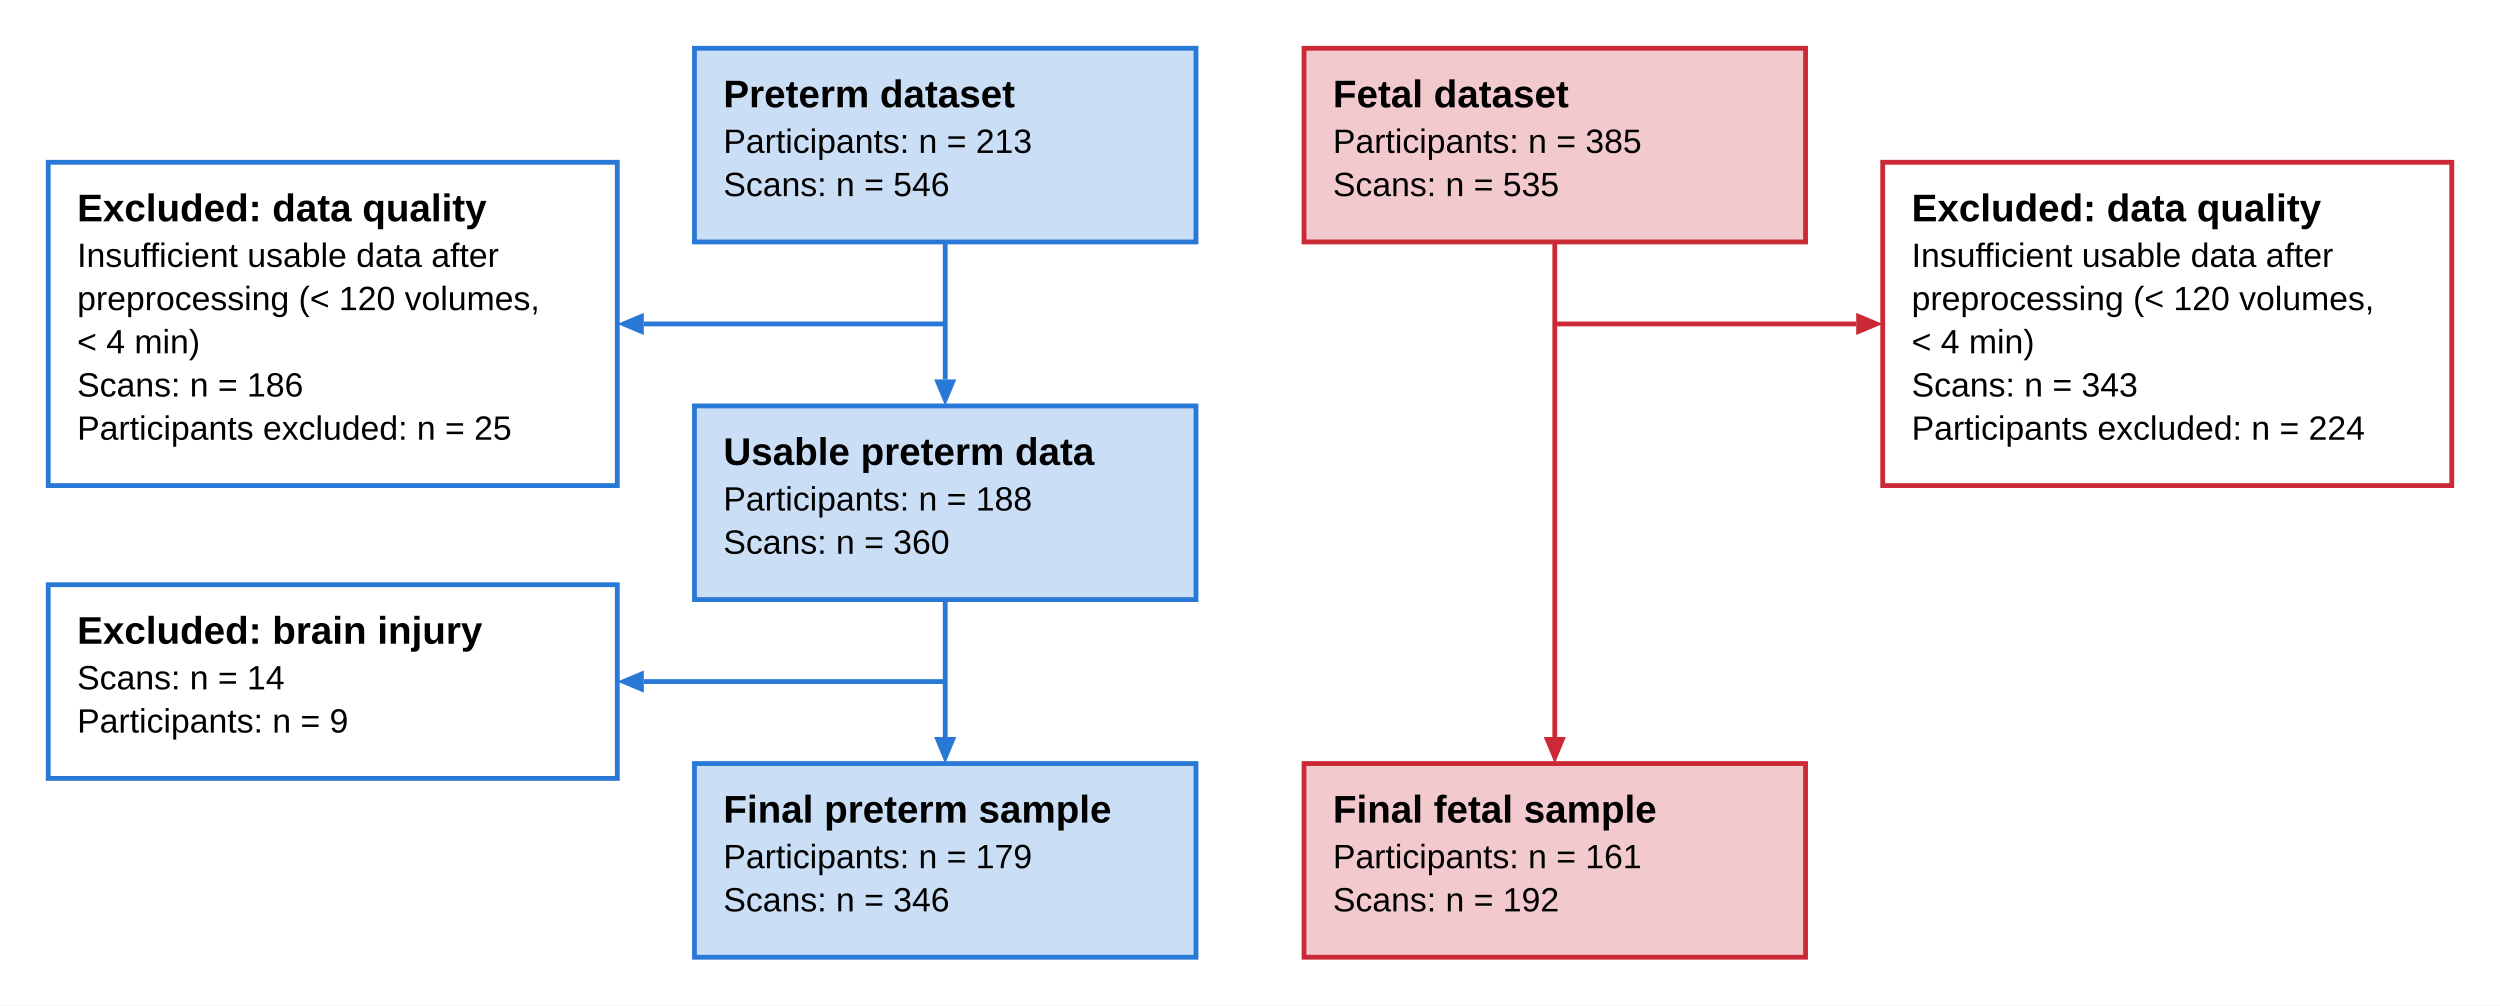
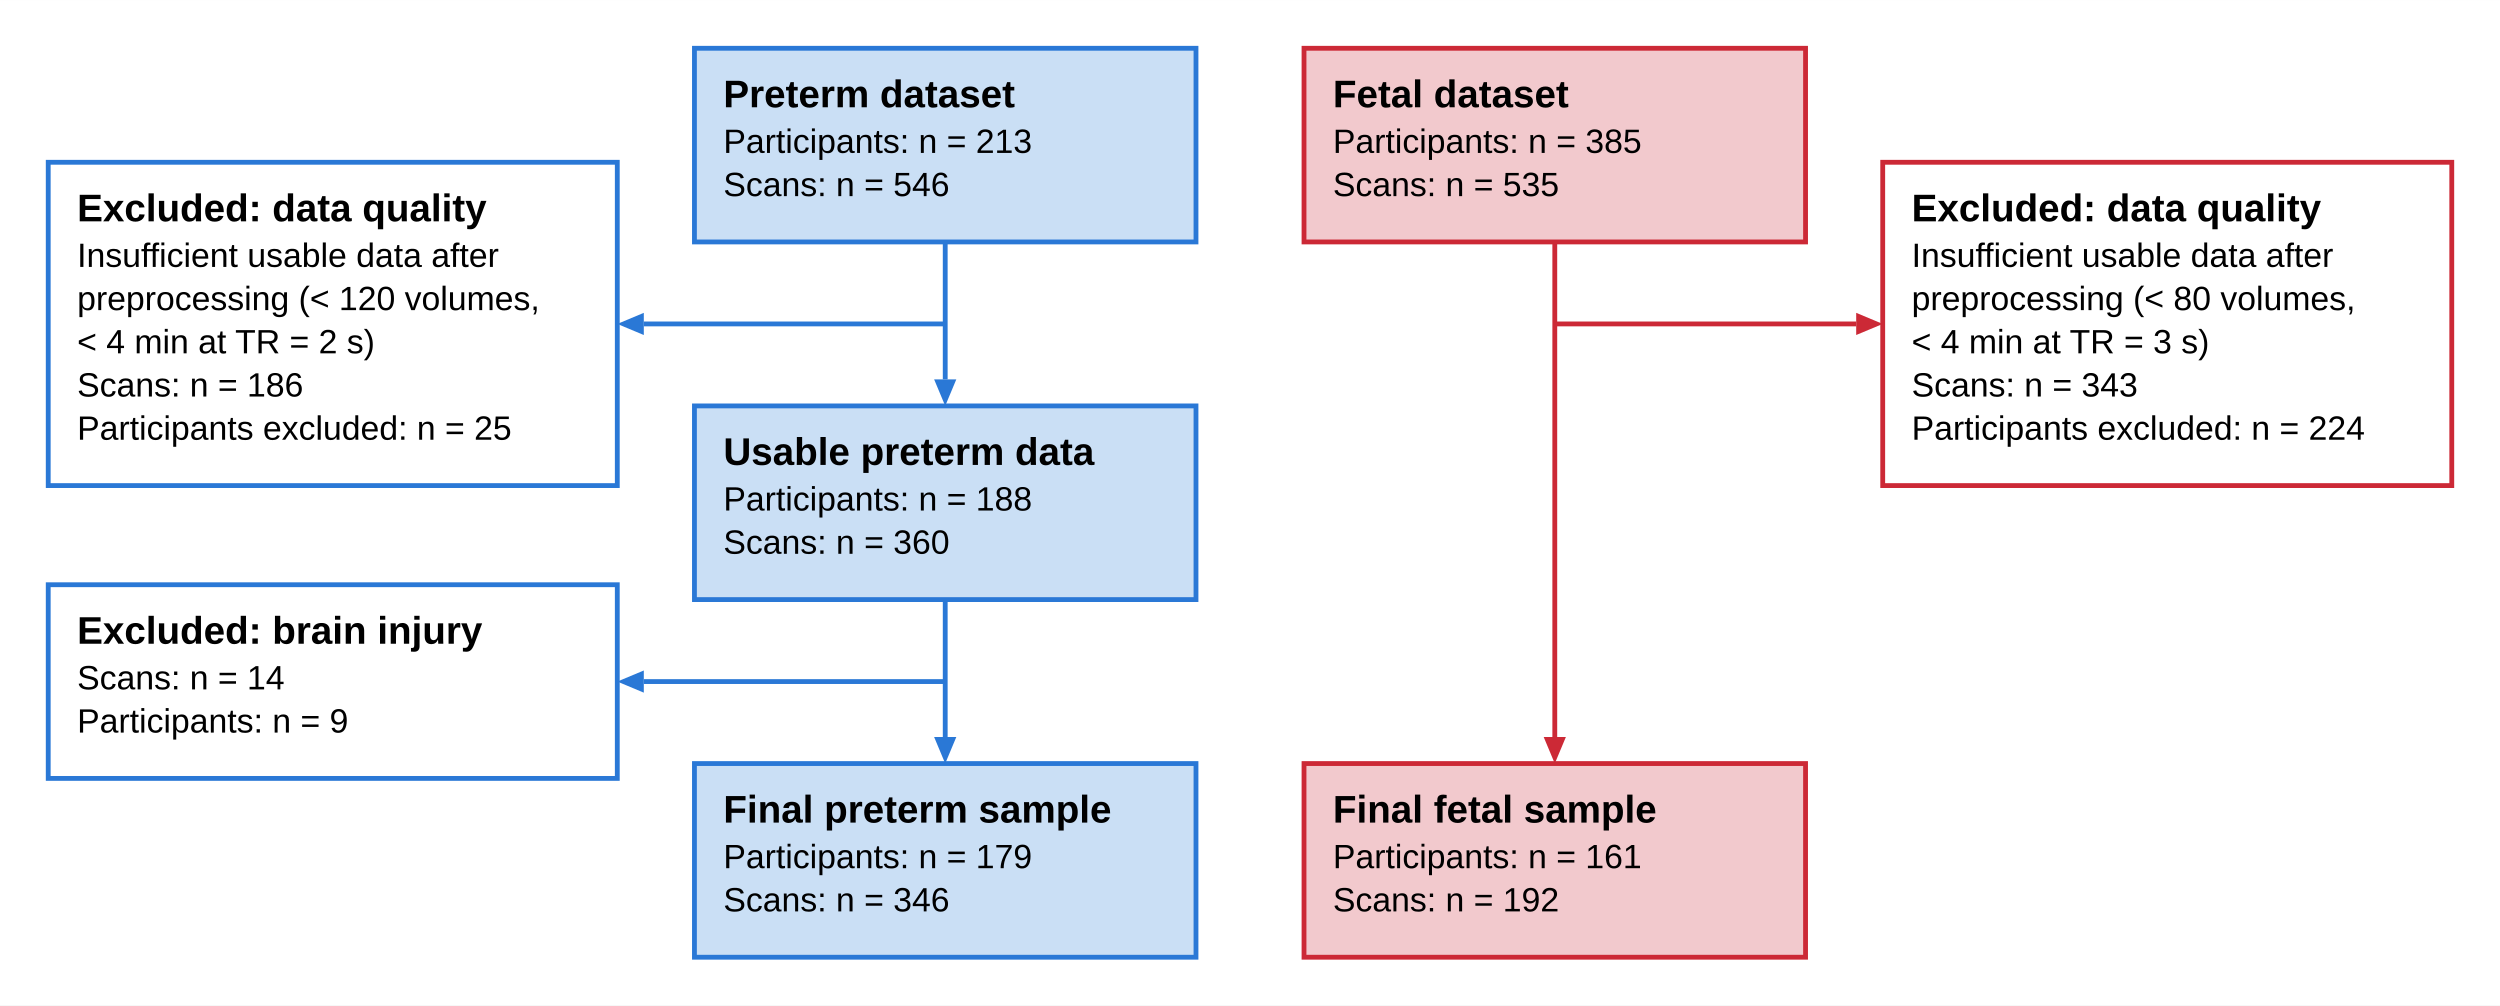
<svg xmlns="http://www.w3.org/2000/svg" width="518.4pt" height="208.5pt" viewBox="0 0 518.4 208.48">
  <rect width="518.4" height="208.48" fill="#ffffff" />
  <g font-family="Arial, Helvetica, 'Liberation Sans', sans-serif" fill="#000000">
    <rect x="144.00" y="10.00" width="104.00" height="40.16" fill="#cadff5" stroke="#2a78d6" stroke-width="1.0" />
    <text x="150.00" y="22.24" font-size="8.0" font-weight="bold">Preterm dataset</text>
    <text x="150.00" y="31.70" font-size="7.0" font-weight="normal">Participants: n = 213</text>
    <text x="150.00" y="40.66" font-size="7.0" font-weight="normal">Scans: n = 546</text>
    <rect x="144.00" y="84.16" width="104.00" height="40.16" fill="#cadff5" stroke="#2a78d6" stroke-width="1.0" />
    <text x="150.00" y="96.40" font-size="8.0" font-weight="bold">Usable preterm data</text>
    <text x="150.00" y="105.86" font-size="7.0" font-weight="normal">Participants: n = 188</text>
    <text x="150.00" y="114.82" font-size="7.0" font-weight="normal">Scans: n = 360</text>
    <rect x="144.00" y="158.32" width="104.00" height="40.16" fill="#cadff5" stroke="#2a78d6" stroke-width="1.0" />
    <text x="150.00" y="170.56" font-size="8.0" font-weight="bold">Final preterm sample</text>
    <text x="150.00" y="180.02" font-size="7.0" font-weight="normal">Participants: n = 179</text>
    <text x="150.00" y="188.98" font-size="7.0" font-weight="normal">Scans: n = 346</text>
    <rect x="270.40" y="10.00" width="104.00" height="40.16" fill="#f2c9cd" stroke="#cc2936" stroke-width="1.0" />
    <text x="276.40" y="22.24" font-size="8.0" font-weight="bold">Fetal dataset</text>
    <text x="276.40" y="31.70" font-size="7.0" font-weight="normal">Participants: n = 385</text>
    <text x="276.40" y="40.66" font-size="7.0" font-weight="normal">Scans: n = 535</text>
    <rect x="270.40" y="158.32" width="104.00" height="40.16" fill="#f2c9cd" stroke="#cc2936" stroke-width="1.0" />
    <text x="276.40" y="170.56" font-size="8.0" font-weight="bold">Final fetal sample</text>
    <text x="276.40" y="180.02" font-size="7.0" font-weight="normal">Participants: n = 161</text>
    <text x="276.40" y="188.98" font-size="7.0" font-weight="normal">Scans: n = 192</text>
    <line x1="196.00" y1="50.16" x2="196.00" y2="78.66" stroke="#2a78d6" stroke-width="1.0" />
    <polygon points="196.00,84.16 193.70,78.66 198.30,78.66" fill="#2a78d6" />
    <line x1="196.00" y1="124.32" x2="196.00" y2="152.82" stroke="#2a78d6" stroke-width="1.0" />
    <polygon points="196.00,158.32 193.70,152.82 198.30,152.82" fill="#2a78d6" />
    <line x1="322.40" y1="50.16" x2="322.40" y2="152.82" stroke="#cc2936" stroke-width="1.0" />
    <polygon points="322.40,158.32 320.10,152.82 324.70,152.82" fill="#cc2936" />
    <rect x="10.00" y="33.64" width="118.00" height="67.04" fill="#ffffff" stroke="#2a78d6" stroke-width="1.0" />
    <text x="16.00" y="45.88" font-size="8.0" font-weight="bold">Excluded: data quality</text>
    <text x="16.00" y="55.34" font-size="7.0" font-weight="normal">Insufficient usable data after</text>
    <text x="16.00" y="64.30" font-size="7.0" font-weight="normal">preprocessing (&lt; 120 volumes,</text>
-     <text x="16.00" y="73.26" font-size="7.0" font-weight="normal">&lt; 4 min)</text>
+     <text x="16.00" y="73.26" font-size="7.0" font-weight="normal">&lt; 4 min at TR = 2 s)</text>
    <text x="16.00" y="82.22" font-size="7.0" font-weight="normal">Scans: n = 186</text>
    <text x="16.00" y="91.18" font-size="7.0" font-weight="normal">Participants excluded: n = 25</text>
    <line x1="196.00" y1="67.16" x2="133.50" y2="67.16" stroke="#2a78d6" stroke-width="1.0" />
    <polygon points="128.00,67.16 133.50,64.86 133.50,69.46" fill="#2a78d6" />
    <rect x="10.00" y="121.24" width="118.00" height="40.16" fill="#ffffff" stroke="#2a78d6" stroke-width="1.0" />
    <text x="16.00" y="133.48" font-size="8.0" font-weight="bold">Excluded: brain injury</text>
    <text x="16.00" y="142.94" font-size="7.0" font-weight="normal">Scans: n = 14</text>
    <text x="16.00" y="151.90" font-size="7.0" font-weight="normal">Participants: n = 9</text>
    <line x1="196.00" y1="141.32" x2="133.50" y2="141.32" stroke="#2a78d6" stroke-width="1.0" />
    <polygon points="128.00,141.32 133.50,139.02 133.50,143.62" fill="#2a78d6" />
    <rect x="390.40" y="33.64" width="118.00" height="67.04" fill="#ffffff" stroke="#cc2936" stroke-width="1.0" />
    <text x="396.40" y="45.88" font-size="8.0" font-weight="bold">Excluded: data quality</text>
    <text x="396.40" y="55.34" font-size="7.0" font-weight="normal">Insufficient usable data after</text>
-     <text x="396.40" y="64.30" font-size="7.0" font-weight="normal">preprocessing (&lt; 120 volumes,</text>
-     <text x="396.40" y="73.26" font-size="7.0" font-weight="normal">&lt; 4 min)</text>
+     <text x="396.40" y="64.30" font-size="7.0" font-weight="normal">preprocessing (&lt; 80 volumes,</text>
+     <text x="396.40" y="73.26" font-size="7.0" font-weight="normal">&lt; 4 min at TR = 3 s)</text>
    <text x="396.40" y="82.22" font-size="7.0" font-weight="normal">Scans: n = 343</text>
    <text x="396.40" y="91.18" font-size="7.0" font-weight="normal">Participants excluded: n = 224</text>
    <line x1="322.40" y1="67.16" x2="384.90" y2="67.16" stroke="#cc2936" stroke-width="1.0" />
    <polygon points="390.40,67.16 384.90,69.46 384.90,64.86" fill="#cc2936" />
  </g>
</svg>
